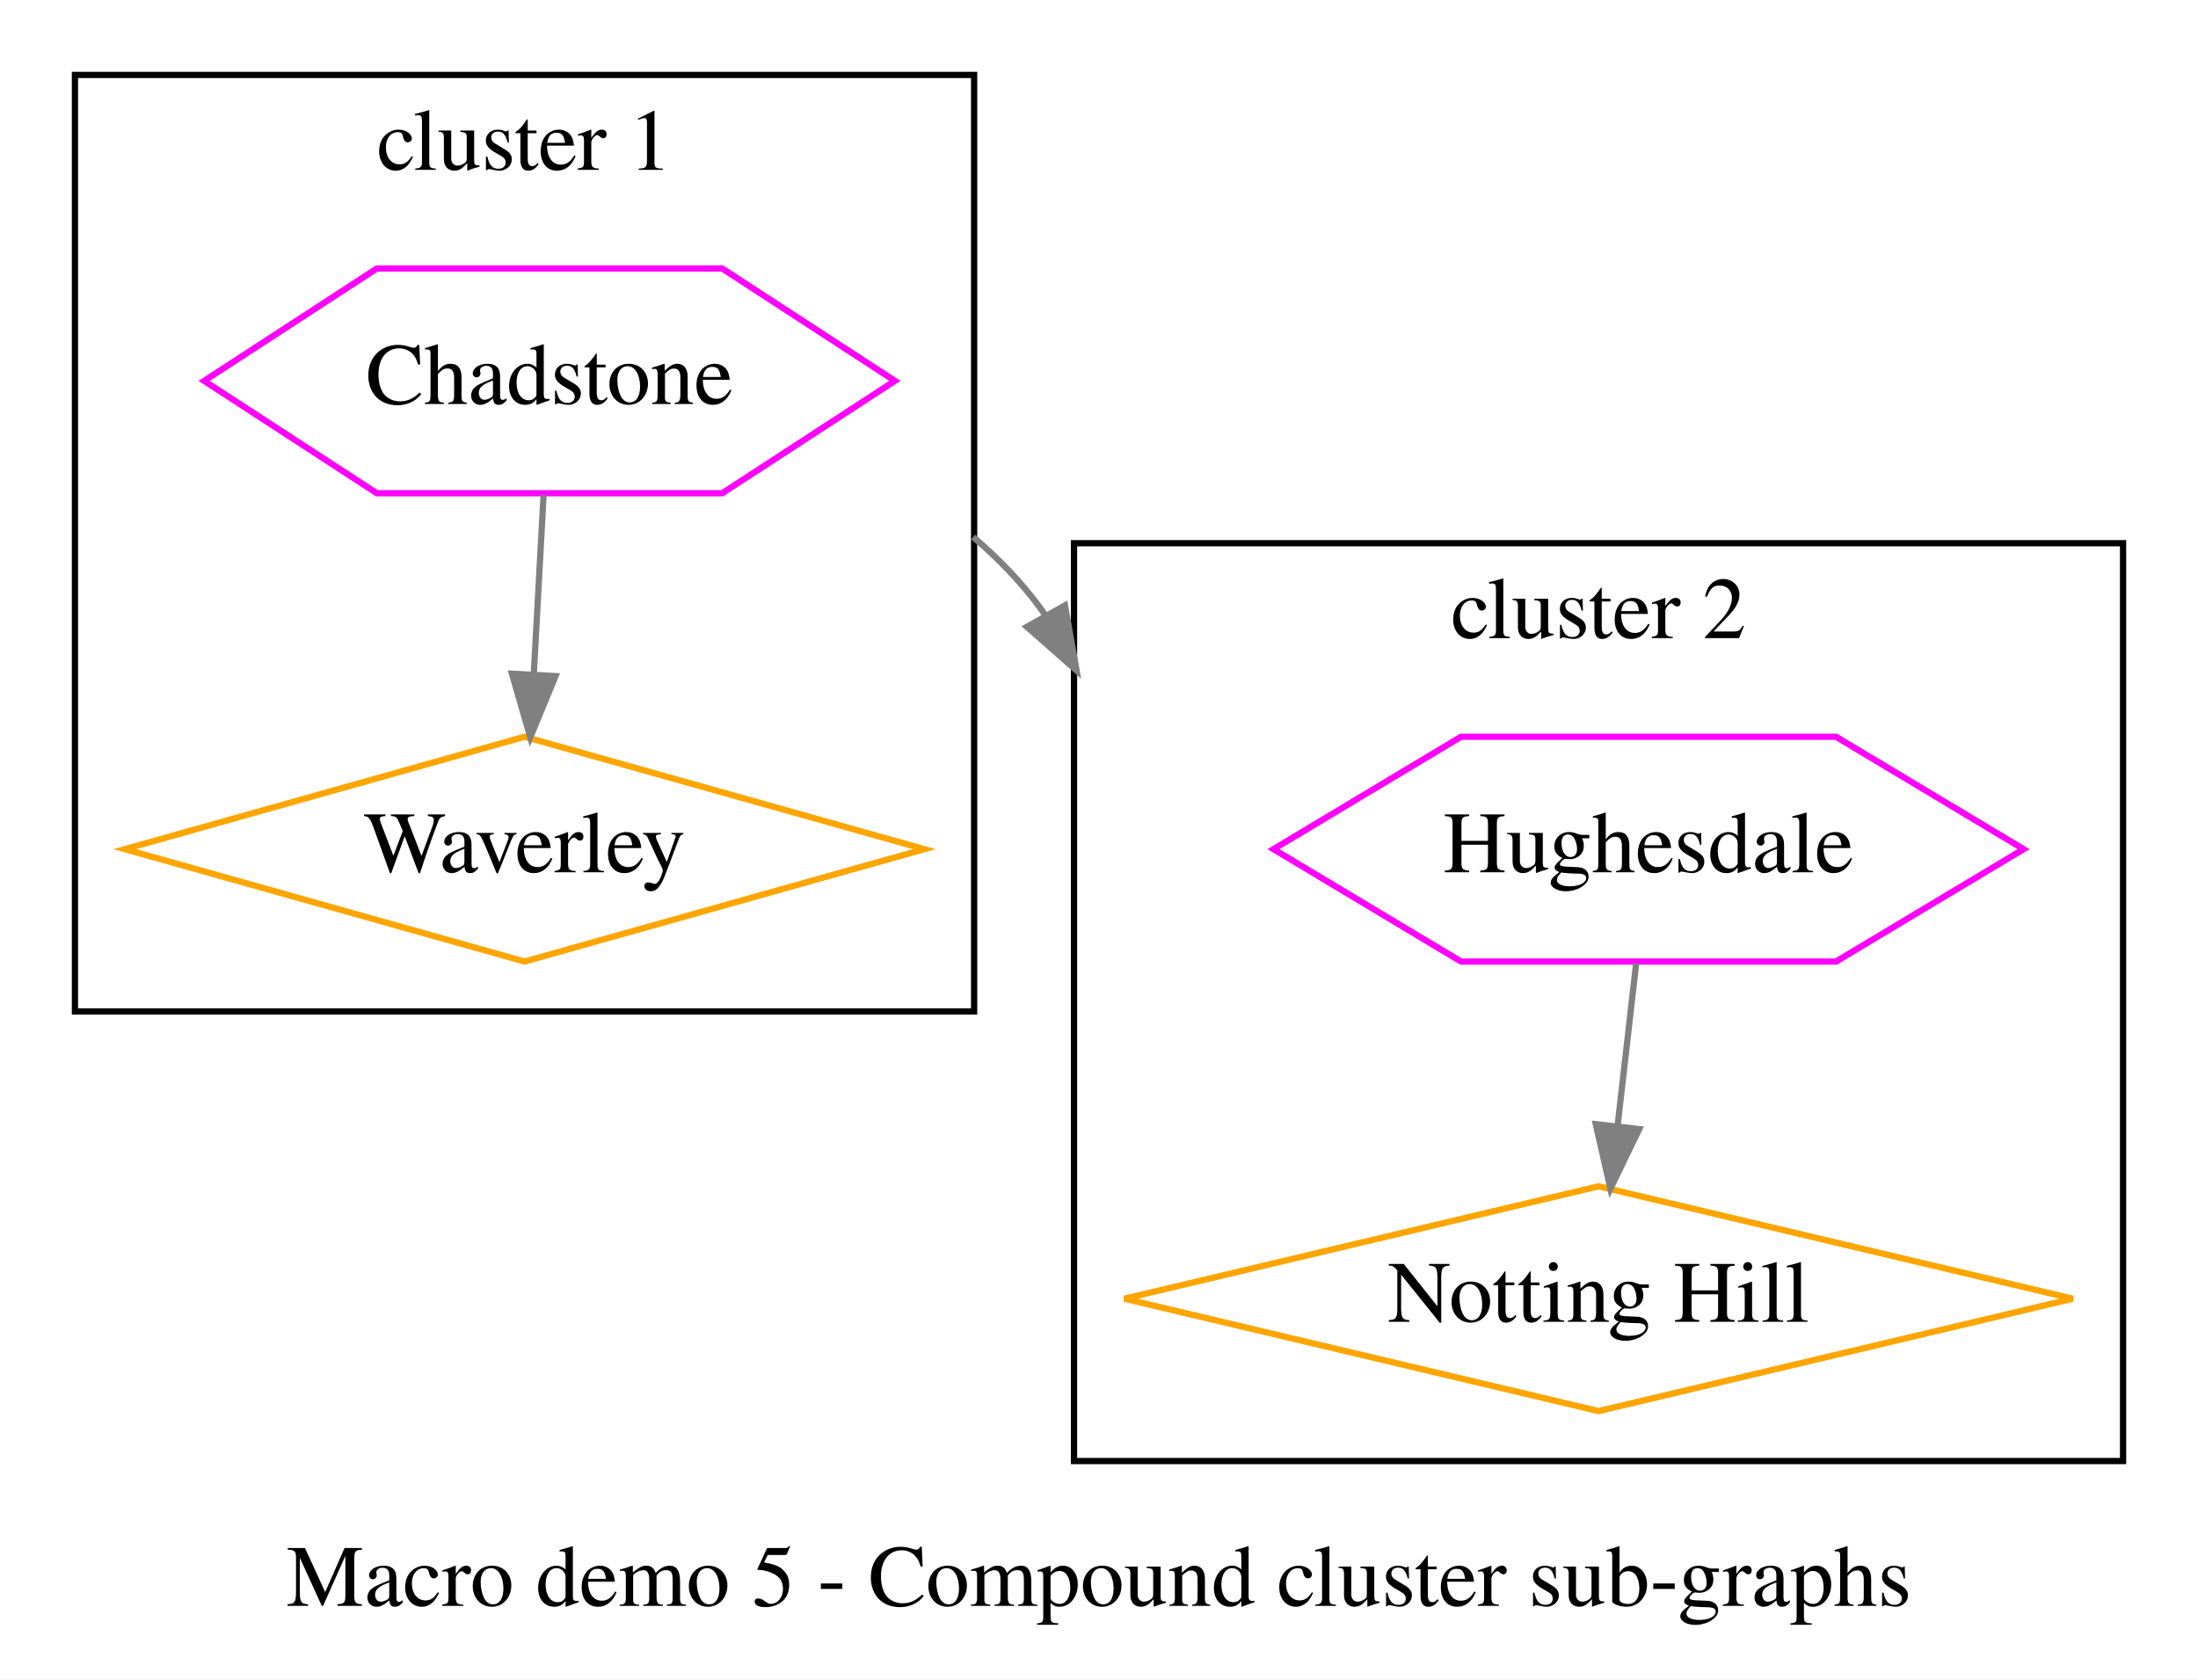
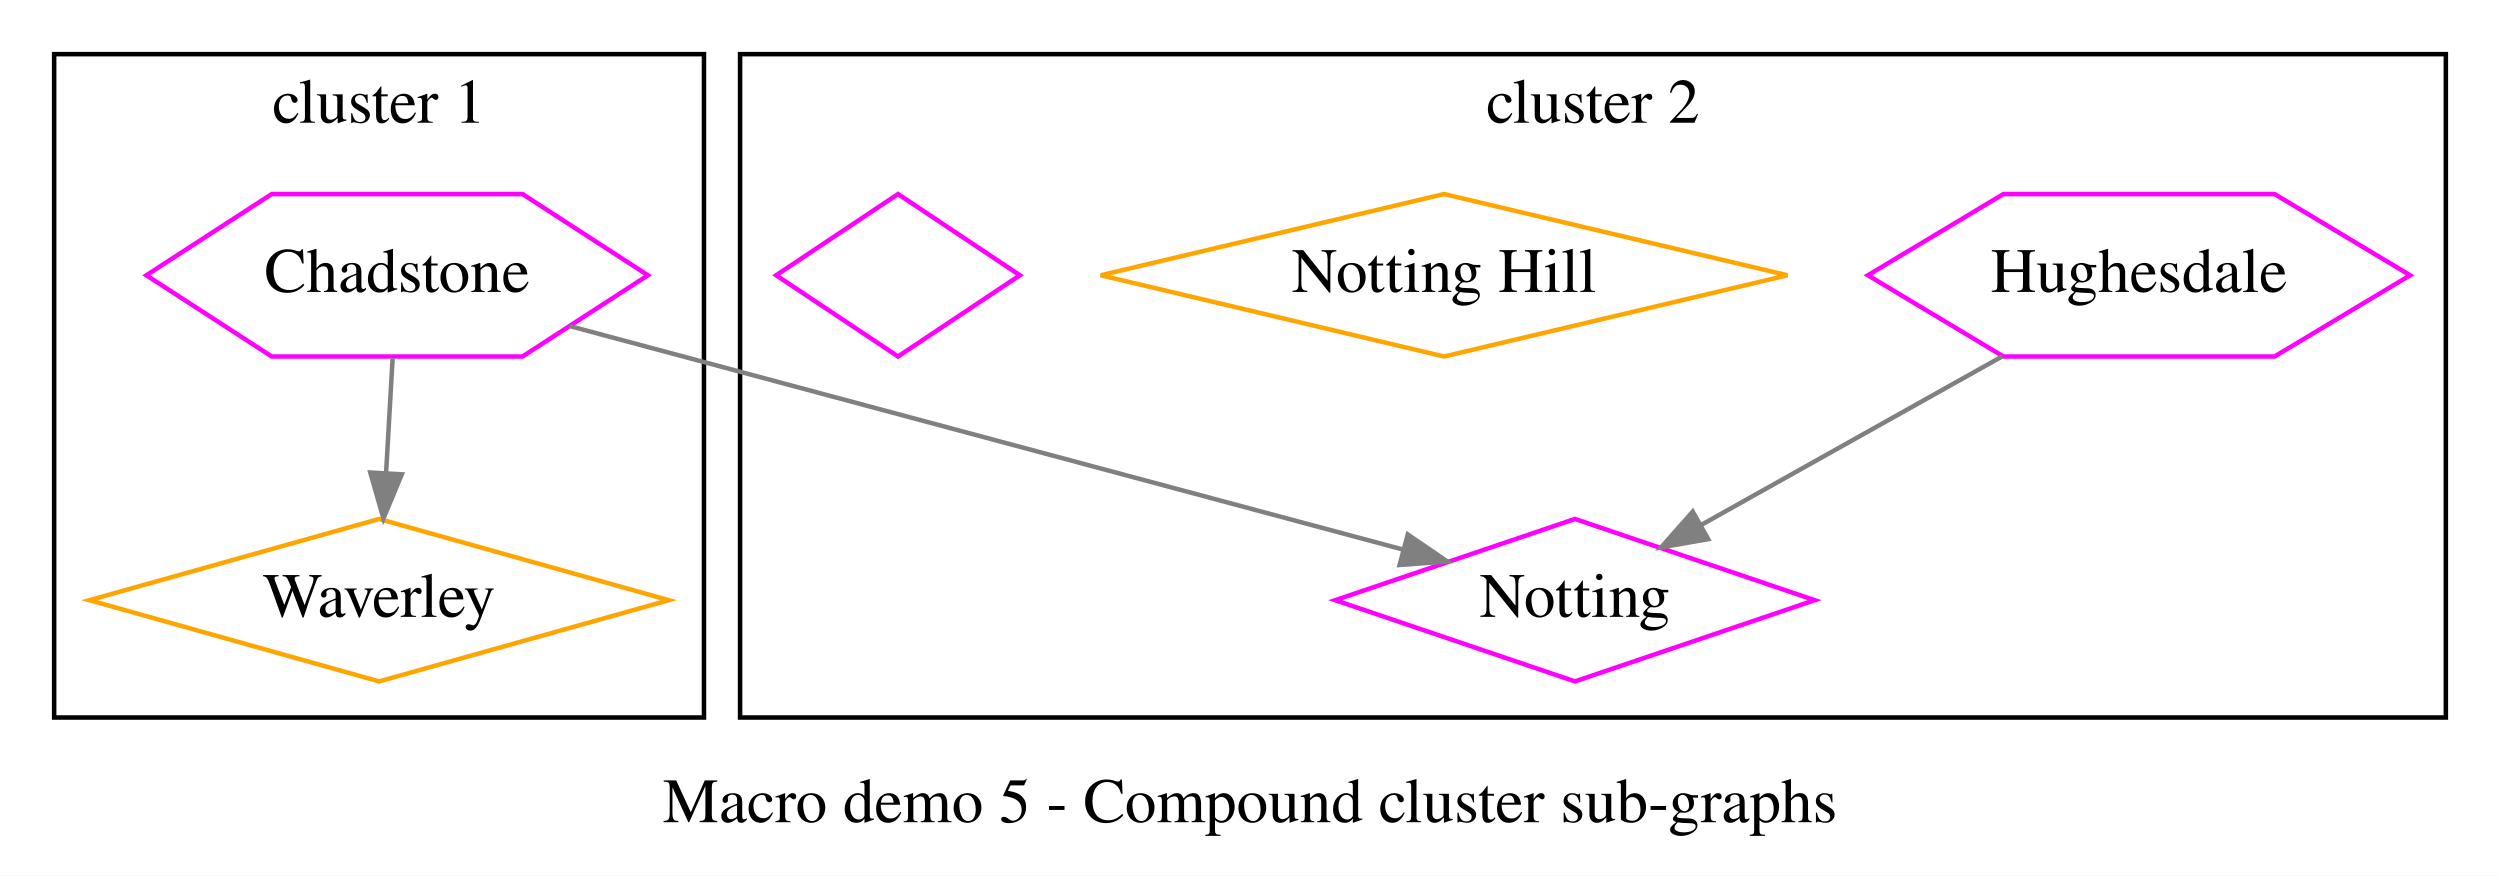
- <svg xmlns="http://www.w3.org/2000/svg" width="352pt" height="269pt" viewBox="0.00 0.00 352.00 269.00">
-   <g id="graph0" class="graph" transform="scale(1 1) rotate(0) translate(4 265)">
-     <polygon fill="white" stroke="none" points="-4,4 -4,-265 348,-265 348,4 -4,4" />
-     <text text-anchor="middle" x="172" y="-7.8" font-family="Times,serif" font-size="14.00">Macro demo 5 - Compound cluster sub-graphs</text>
+ <svg xmlns="http://www.w3.org/2000/svg" width="554pt" height="194pt" viewBox="0.00 0.00 554.00 194.00">
+   <g id="graph0" class="graph" transform="scale(1 1) rotate(0) translate(4 190)">
+     <polygon fill="white" stroke="none" points="-4,4 -4,-190 550,-190 550,4 -4,4" />
+     <text text-anchor="middle" x="273" y="-7.8" font-family="Times,serif" font-size="14.00">Macro demo 5 - Compound cluster sub-graphs</text>
    <g id="clust1" class="cluster">
-       <polygon fill="none" stroke="black" points="8,-103 8,-253 152,-253 152,-103 8,-103" />
-       <text text-anchor="middle" x="80" y="-237.8" font-family="Times,serif" font-size="14.00">cluster 1</text>
+       <polygon fill="none" stroke="black" points="8,-31 8,-178 152,-178 152,-31 8,-31" />
+       <text text-anchor="middle" x="80" y="-162.8" font-family="Times,serif" font-size="14.00">cluster 1</text>
    </g>
    <g id="clust2" class="cluster">
-       <polygon fill="none" stroke="black" points="168,-31 168,-178 336,-178 336,-31 168,-31" />
-       <text text-anchor="middle" x="252" y="-162.8" font-family="Times,serif" font-size="14.00">cluster 2</text>
+       <polygon fill="none" stroke="black" points="160,-31 160,-178 538,-178 538,-31 160,-31" />
+       <text text-anchor="middle" x="349" y="-162.8" font-family="Times,serif" font-size="14.00">cluster 2</text>
    </g>
    <g id="node1" class="node">
-       <polygon fill="none" stroke="magenta" points="139.304,-204 111.652,-222 56.348,-222 28.696,-204 56.348,-186 111.652,-186 139.304,-204" />
-       <text text-anchor="middle" x="84" y="-200.3" font-family="Times,serif" font-size="14.00">Chadstone</text>
+       <polygon fill="none" stroke="magenta" points="139.572,-129 111.786,-147 56.214,-147 28.428,-129 56.214,-111 111.786,-111 139.572,-129" />
+       <text text-anchor="middle" x="84" y="-125.3" font-family="Times,serif" font-size="14.00">Chadstone</text>
    </g>
    <g id="node2" class="node">
-       <polygon fill="none" stroke="orange" points="80,-147 15.988,-129 80,-111 144.012,-129 80,-147" />
-       <text text-anchor="middle" x="80" y="-125.3" font-family="Times,serif" font-size="14.00">Waverley</text>
+       <polygon fill="none" stroke="orange" points="80,-75 15.818,-57 80,-39 144.182,-57 80,-75" />
+       <text text-anchor="middle" x="80" y="-53.3" font-family="Times,serif" font-size="14.00">Waverley</text>
    </g>
    <g id="edge1" class="edge">
-       <path fill="none" stroke="grey" d="M83.052,-185.7C82.585,-177.184 82.012,-166.718 81.489,-157.167" />
-       <polygon fill="grey" stroke="grey" points="84.969,-156.717 80.927,-146.924 77.98,-157.101 84.969,-156.717" />
+       <path fill="none" stroke="grey" d="M83.011,-110.697C82.57,-102.983 82.041,-93.713 81.549,-85.112" />
+       <polygon fill="grey" stroke="grey" points="85.042,-84.888 80.977,-75.104 78.054,-85.288 85.042,-84.888" />
+     </g>
+     <g id="node5" class="node">
+       <polygon fill="none" stroke="magenta" points="345,-75 291.877,-57 345,-39 398.123,-57 345,-75" />
+       <text text-anchor="middle" x="345" y="-53.3" font-family="Times,serif" font-size="14.00">Notting</text>
+     </g>
+     <g id="edge3" class="edge">
+       <path fill="none" stroke="grey" d="M122.231,-117.746C171.774,-104.459 257.64,-81.43 307.046,-68.179" />
+       <polygon fill="grey" stroke="grey" points="307.963,-71.557 316.715,-65.586 306.149,-64.796 307.963,-71.557" />
+     </g>
+     <g id="node3" class="node">
+       <polygon fill="none" stroke="magenta" points="530.078,-129 500.039,-147 439.961,-147 409.922,-129 439.961,-111 500.039,-111 530.078,-129" />
+       <text text-anchor="middle" x="470" y="-125.3" font-family="Times,serif" font-size="14.00">Hughesdale</text>
+     </g>
+     <g id="edge2" class="edge">
+       <path fill="none" stroke="grey" d="M439.741,-111.055C419.407,-99.668 392.802,-84.769 372.964,-73.66" />
+       <polygon fill="grey" stroke="grey" points="374.535,-70.528 364.1,-68.696 371.115,-76.636 374.535,-70.528" />
    </g>
    <g id="node4" class="node">
-       <polygon fill="none" stroke="orange" points="252,-75 176.064,-57 252,-39 327.936,-57 252,-75" />
-       <text text-anchor="middle" x="252" y="-53.3" font-family="Times,serif" font-size="14.00">Notting Hill</text>
+       <polygon fill="none" stroke="orange" points="316,-147 239.919,-129 316,-111 392.081,-129 316,-147" />
+       <text text-anchor="middle" x="316" y="-125.3" font-family="Times,serif" font-size="14.00">Notting Hill</text>
    </g>
-     <g id="edge3" class="edge">
-       <path fill="none" stroke="grey" d="M151.845,-178.996C152.235,-178.669 152.62,-178.337 153,-178 157.426,-174.081 160.799,-170.239 163.436,-166.435" />
-       <polygon fill="grey" stroke="grey" points="166.549,-168.039 168.405,-157.608 160.45,-164.605 166.549,-168.039" />
-     </g>
-     <g id="node3" class="node">
-       <polygon fill="none" stroke="magenta" points="320.059,-129 290.029,-147 229.971,-147 199.941,-129 229.971,-111 290.029,-111 320.059,-129" />
-       <text text-anchor="middle" x="260" y="-125.3" font-family="Times,serif" font-size="14.00">Hughesdale</text>
-     </g>
-     <g id="edge2" class="edge">
-       <path fill="none" stroke="grey" d="M258.022,-110.697C257.128,-102.868 256.05,-93.435 255.055,-84.728" />
-       <polygon fill="grey" stroke="grey" points="258.513,-84.16 253.9,-74.622 251.558,-84.955 258.513,-84.16" />
+     <g id="node6" class="node">
+       <polygon fill="none" stroke="magenta" points="195,-147 168,-129 195,-111 222,-129 195,-147" />
    </g>
  </g>
</svg>
